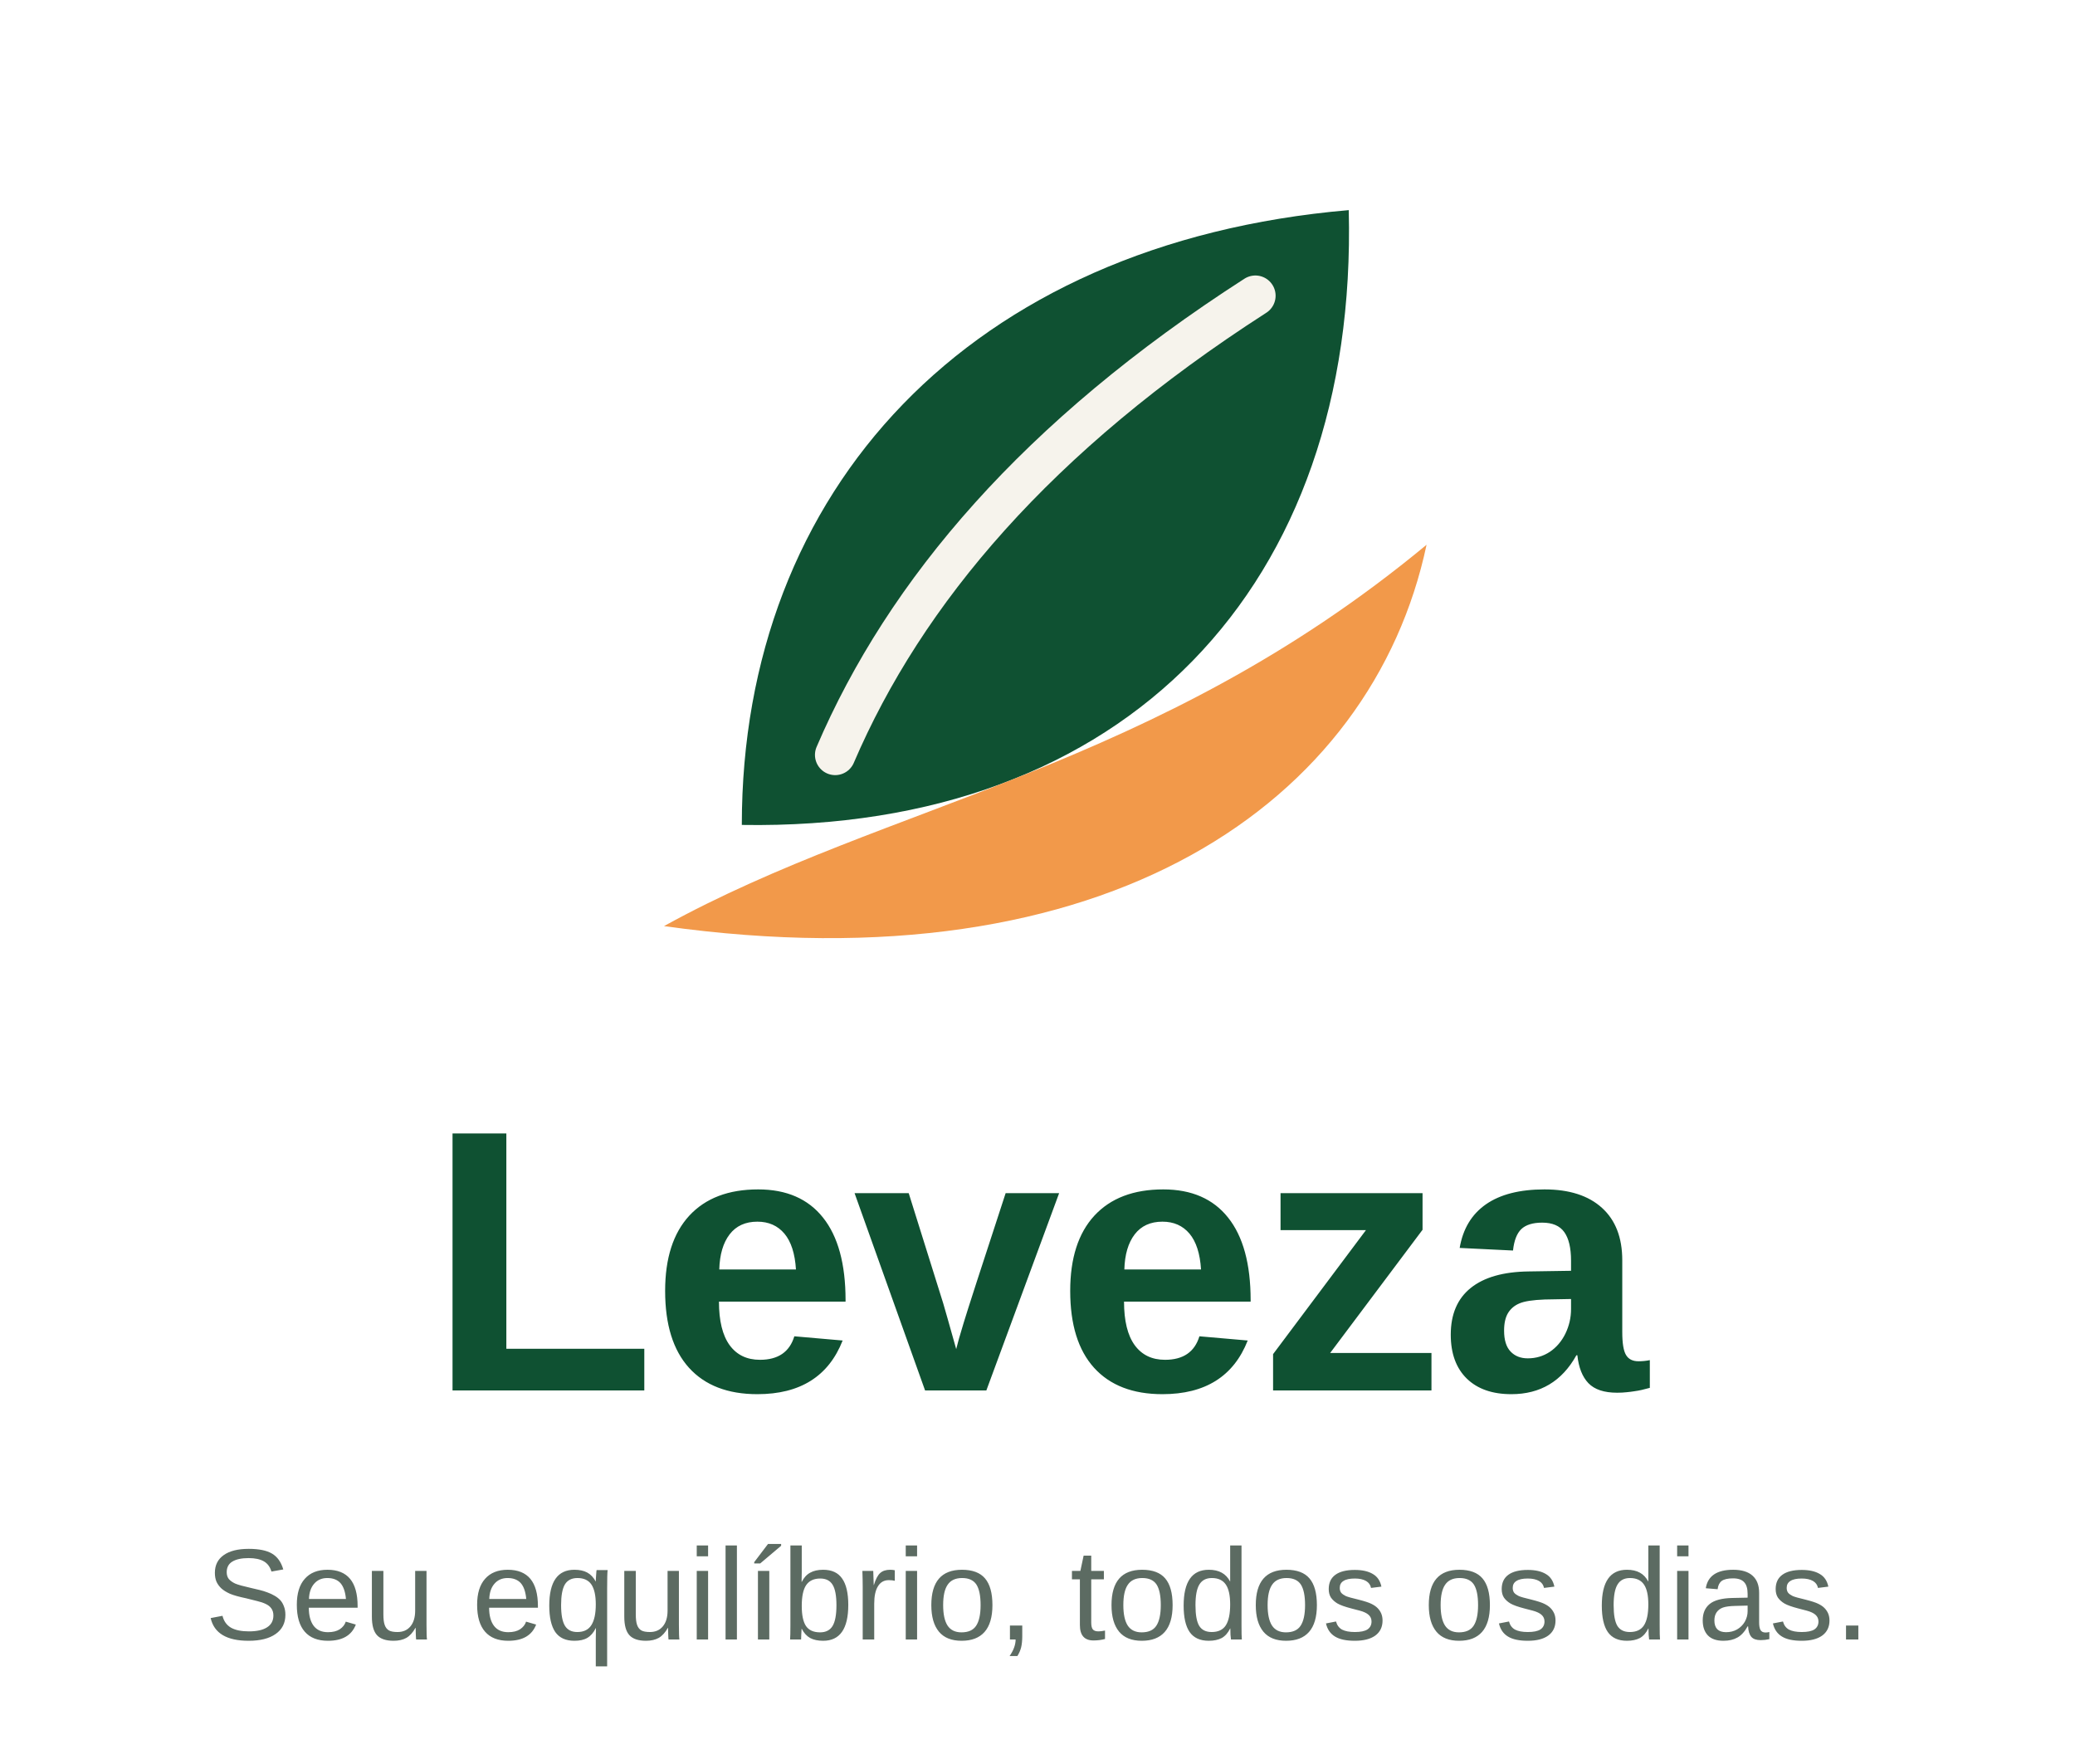
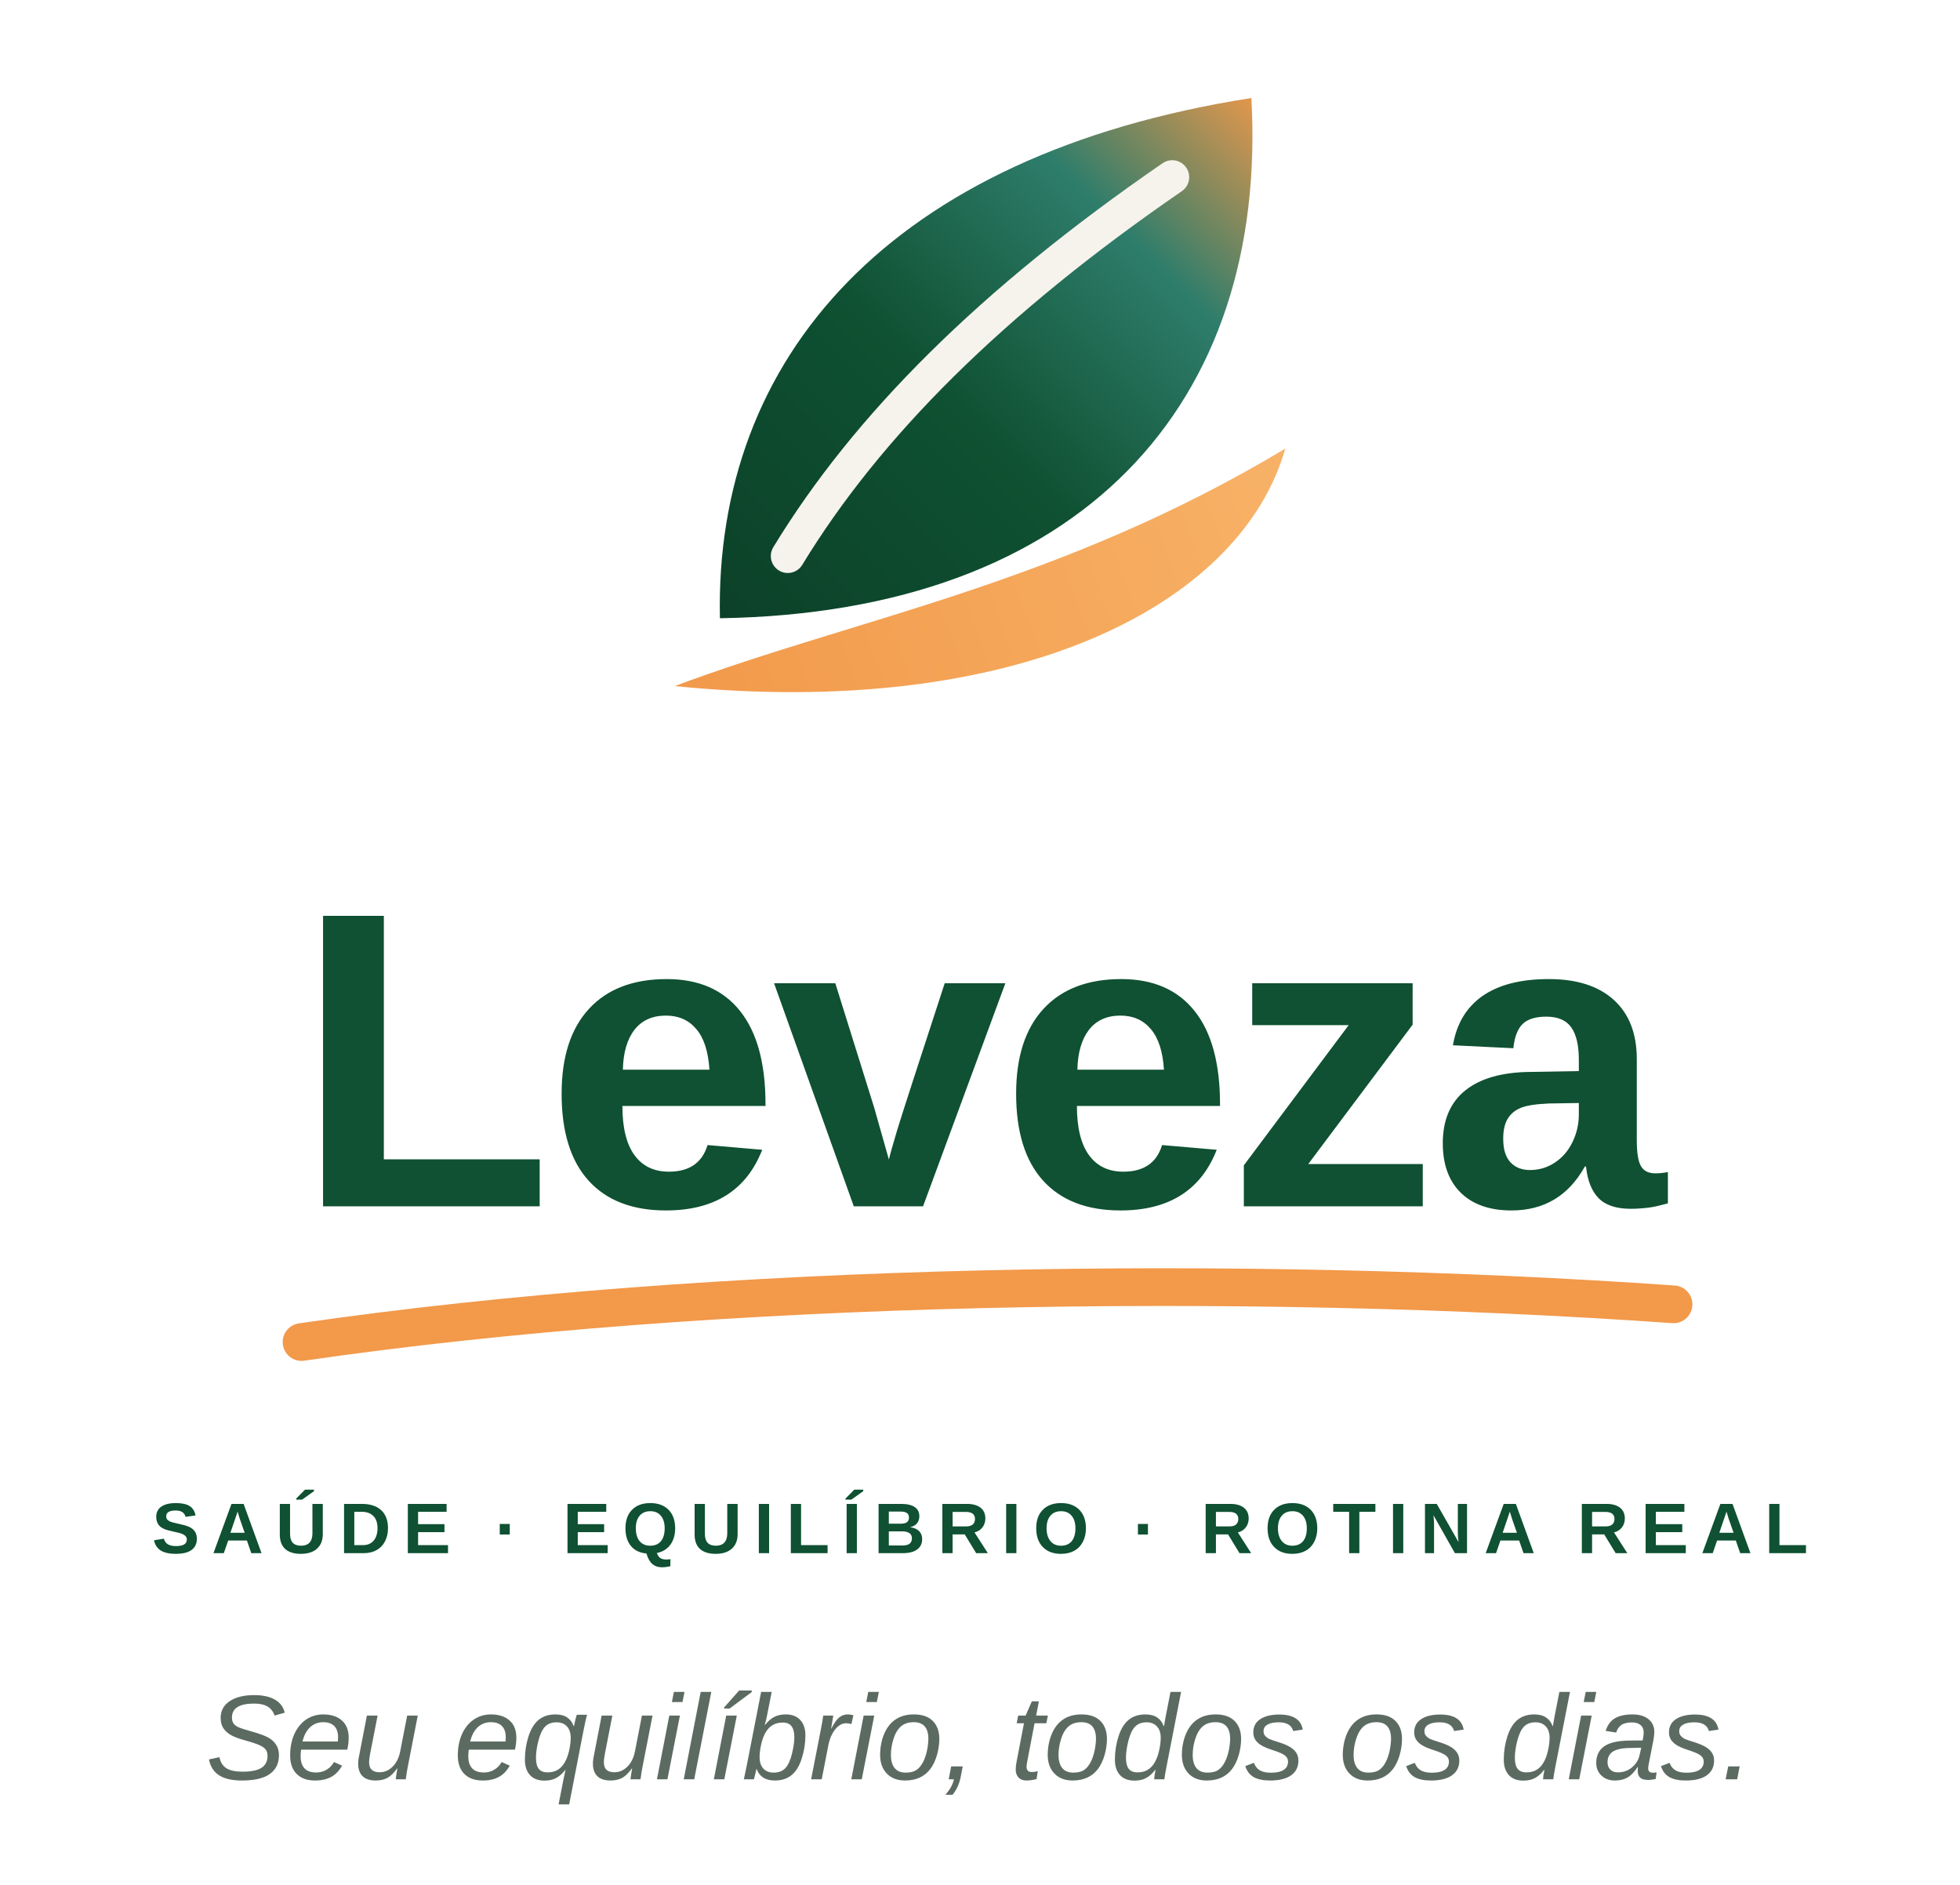
- <svg xmlns="http://www.w3.org/2000/svg" viewBox="0 0 200 170" role="img" aria-label="Leveza — Seu equilíbrio, todos os dias.">
-   <g transform="translate(52 6) scale(1.5)">
-     <path d="M13 49C13 27.5 27.6 11.6 52 9.5C52.6 33.6 37.7 49.4 13 49Z" fill="#0F5132" />
-     <path d="M19 44.5C23.5 34 32 24 46 15" fill="none" stroke="#F6F3EC" stroke-width="2.6" stroke-linecap="round" />
-     <path d="M8 55.5C22.5 47.5 39.5 45.5 57 31C53.5 47.5 36.5 59.5 8 55.5Z" fill="#F2994A" />
+ <svg xmlns="http://www.w3.org/2000/svg" viewBox="0 0 260 250" role="img" aria-label="Leveza — Saúde, equilíbrio, rotina real">
+   <defs>
+     <linearGradient id="lf" x1="8" y1="56" x2="58" y2="6" gradientUnits="userSpaceOnUse">
+       <stop offset="0" stop-color="#0B3F27" />
+       <stop offset="0.45" stop-color="#0F5132" />
+       <stop offset="0.75" stop-color="#2E7D6B" />
+       <stop offset="1" stop-color="#F2994A" />
+     </linearGradient>
+     <linearGradient id="lfd" x1="8" y1="56" x2="58" y2="6" gradientUnits="userSpaceOnUse">
+       <stop offset="0" stop-color="#E4EFE4" />
+       <stop offset="0.55" stop-color="#A3C9A8" />
+       <stop offset="1" stop-color="#F2994A" />
+     </linearGradient>
+     <linearGradient id="sw" x1="6" y1="60" x2="60" y2="40" gradientUnits="userSpaceOnUse">
+       <stop offset="0" stop-color="#F2994A" />
+       <stop offset="1" stop-color="#F7B267" />
+     </linearGradient>
+     <linearGradient id="bg" x1="0" y1="0" x2="0" y2="1">
+       <stop offset="0" stop-color="#14613D" />
+       <stop offset="1" stop-color="#0B3F27" />
+     </linearGradient>
+   </defs>
+   <g transform="translate(82 4) scale(1.5)">
+     <path d="M9 52C8.5 29 24 11 56 6C57.5 33 41 51.5 9 52Z" fill="url(#lf)" />
+     <path d="M15 46.5C22 35 33 24 49 13" fill="none" stroke="#F6F3EC" stroke-width="3" stroke-linecap="round" />
+     <path d="M5 58C21 52 39 49 59 37C55 51 35 61 5 58Z" fill="url(#sw)" />
  </g>
-   <text x="100" y="134" text-anchor="middle" font-size="36" fill="#0F5132" font-family="Montserrat, Avenir Next, Segoe UI, Arial, sans-serif" font-weight="700" letter-spacing="-0.5">Leveza</text>
-   <text x="100" y="158" text-anchor="middle" font-size="12.5" fill="#5C6B62" font-family="Nunito Sans, Segoe UI, Arial, sans-serif">Seu equilíbrio, todos os dias.</text>
+   <text x="130" y="160" text-anchor="middle" font-size="56" fill="#0F5132" font-family="Montserrat, Avenir Next, Segoe UI, Arial, sans-serif" font-weight="700" letter-spacing="-1">Leveza</text>
+   <path d="M40 178C95 170 165 169 222 173" fill="none" stroke="#F2994A" stroke-width="5" stroke-linecap="round" />
+   <text x="130" y="206" text-anchor="middle" font-size="9.5" fill="#0F5132" font-family="Nunito Sans, Segoe UI, Arial, sans-serif" font-weight="700" letter-spacing="1.6">SAÚDE · EQUILÍBRIO · ROTINA REAL</text>
+   <text x="130" y="236" text-anchor="middle" font-size="16" font-style="italic" fill="#5C6B62" font-family="Montserrat, Arial, sans-serif">Seu equilíbrio, todos os dias.</text>
</svg>
